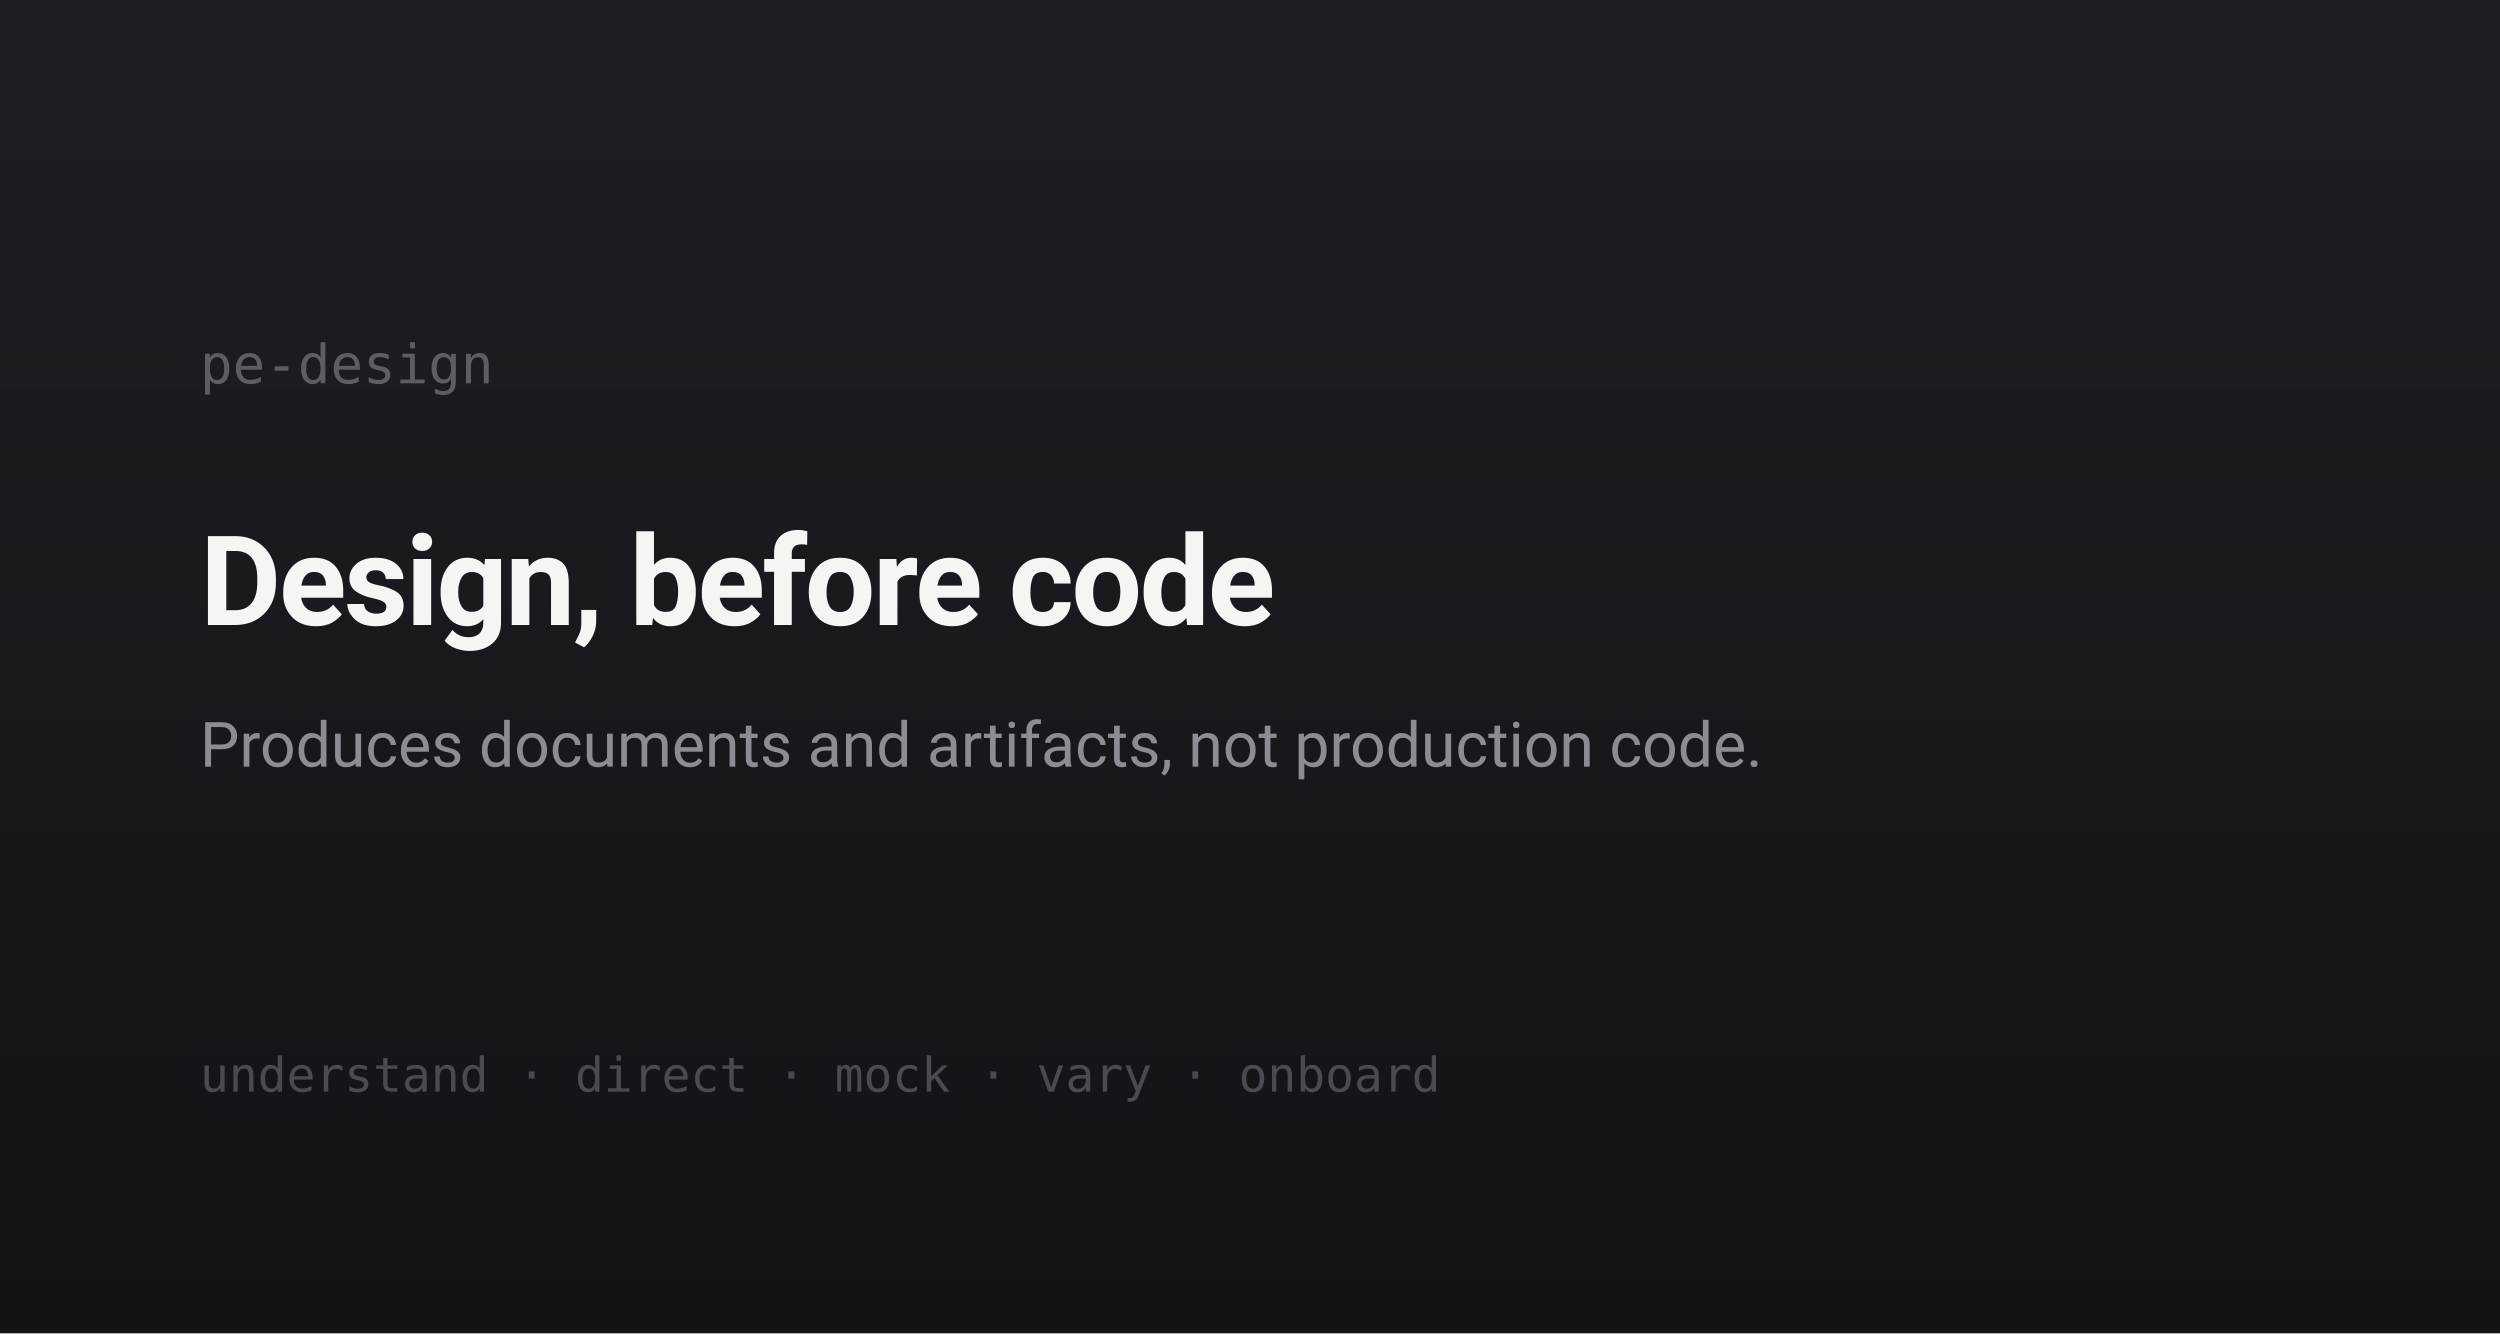
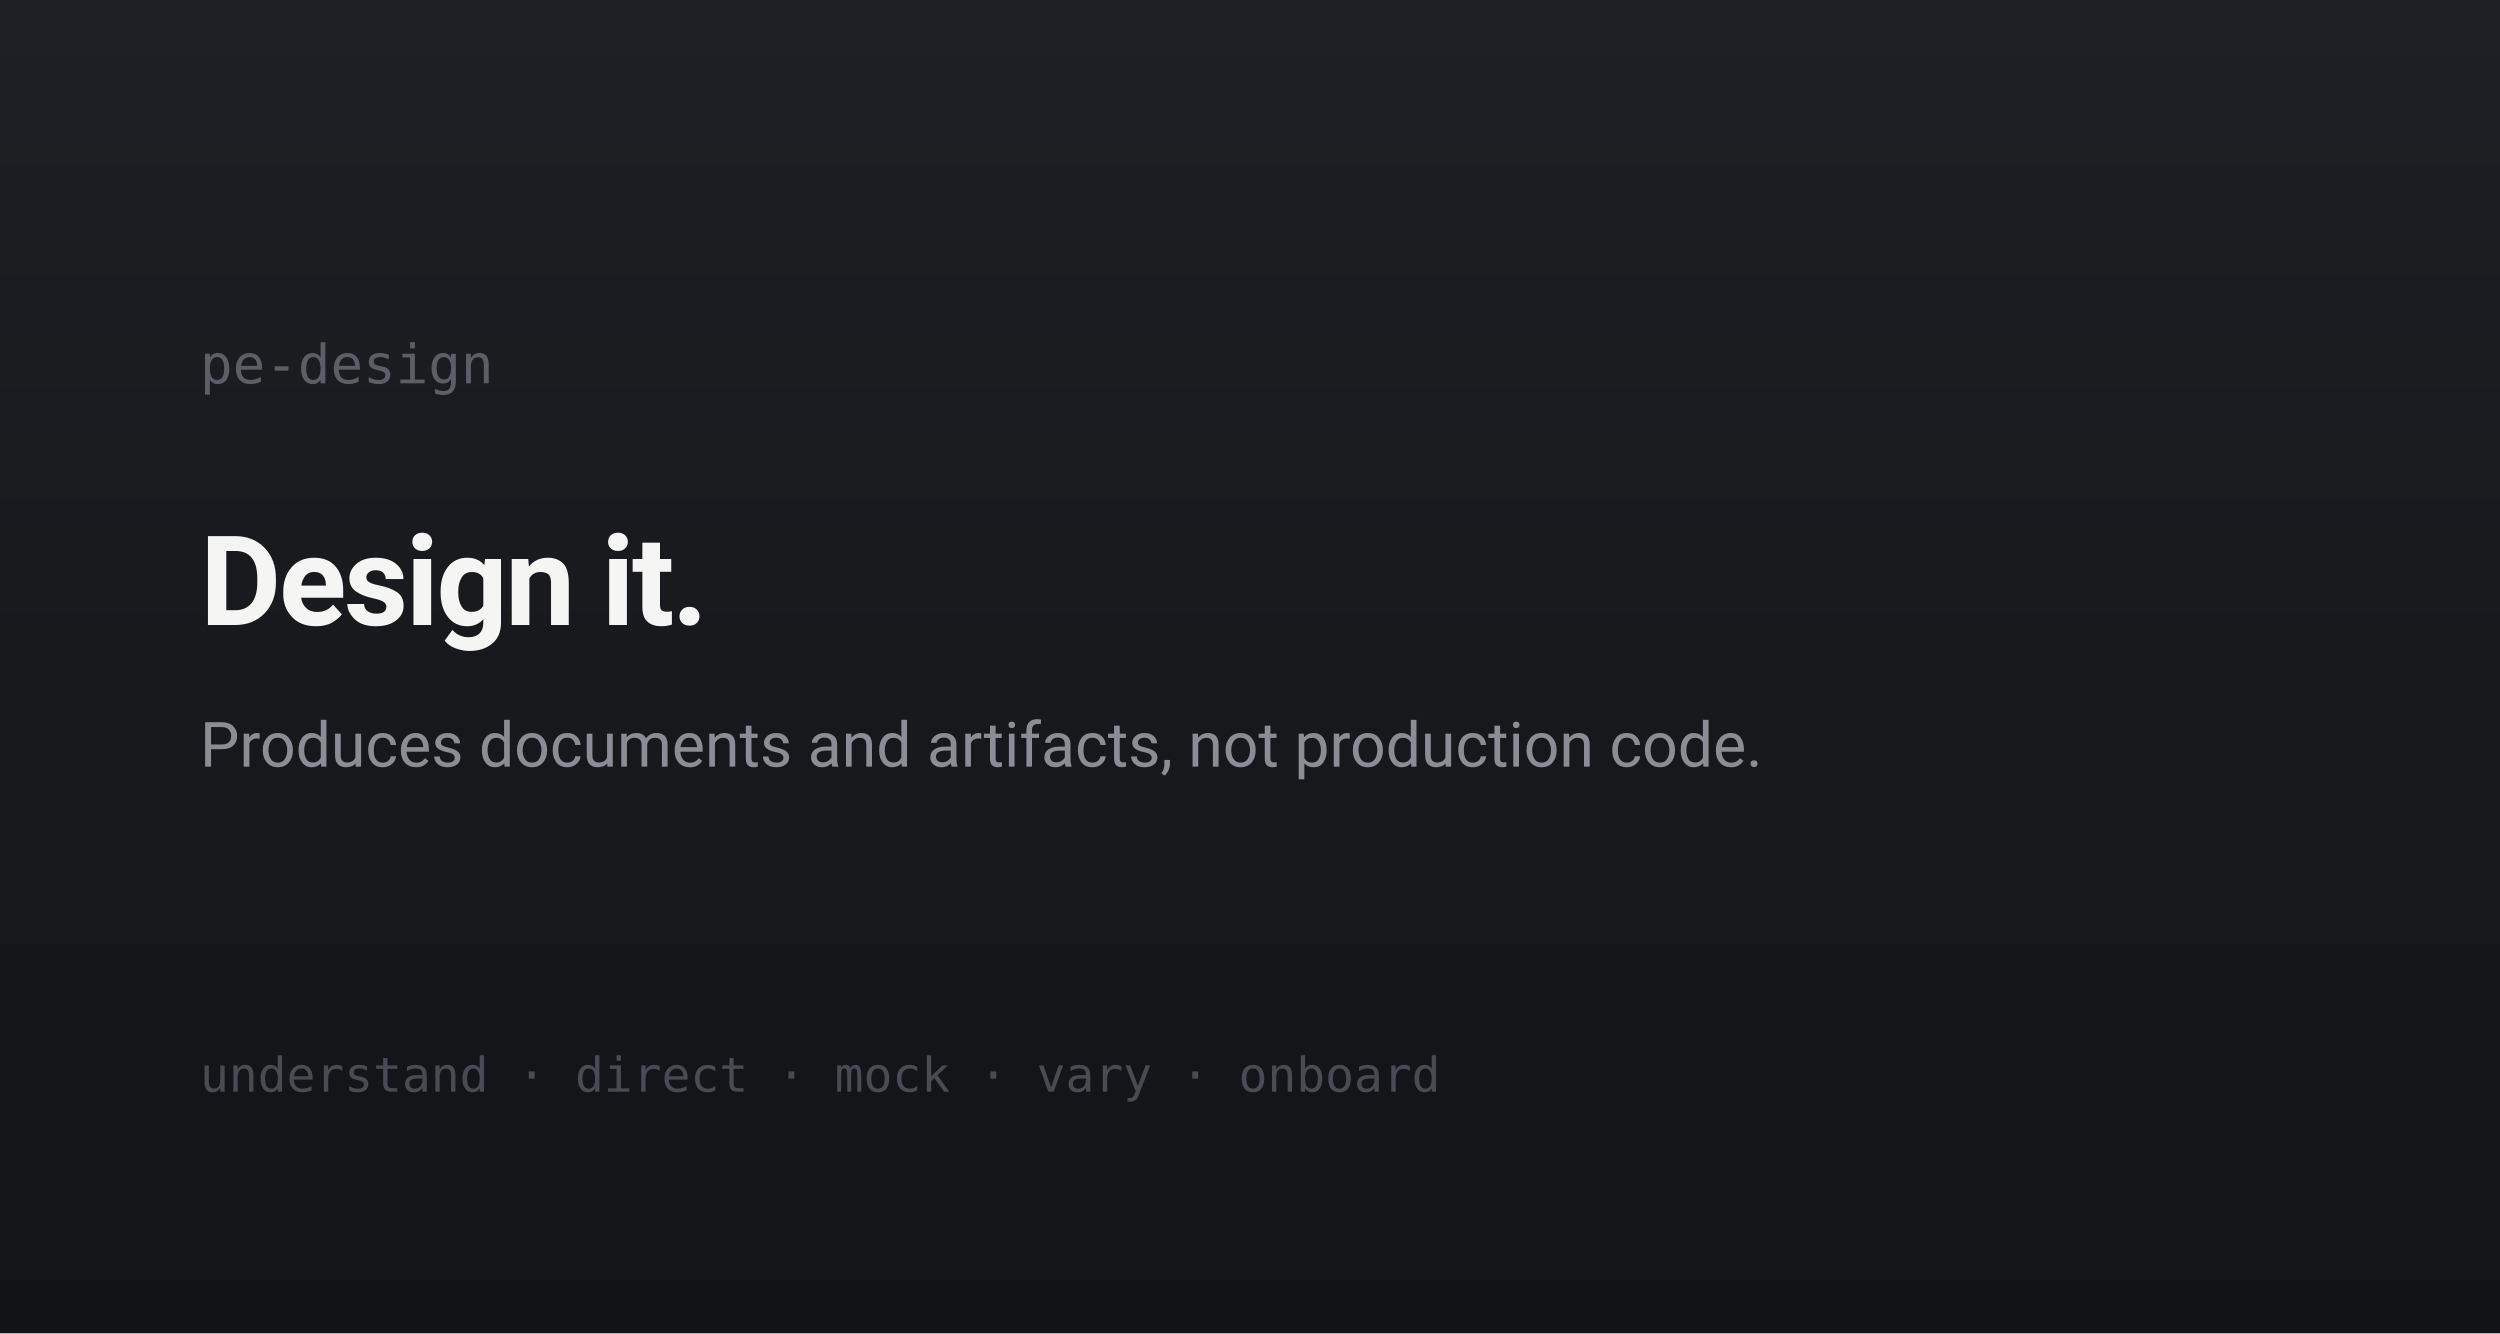
<svg xmlns="http://www.w3.org/2000/svg" width="600" height="320" viewBox="0 0 600 320" role="img" aria-labelledby="t">
  <defs>
    <linearGradient id="g" x1="0" y1="0" x2="0" y2="1">
      <stop offset="0%" stop-color="#1D1F24" />
      <stop offset="100%" stop-color="#121316" />
    </linearGradient>
  </defs>
  <g id="ground">
    <rect width="600" height="320" fill="url(#g)" />
  </g>
  <g id="type">
    <text x="48" y="92" font-family="Geist Mono, ui-monospace, SF Mono, Menlo, Consolas, monospace" font-size="13" fill="#5C5E66">pe-design</text>
-     <text x="48" y="150" font-family="Geist, -apple-system, Segoe UI, Roboto, Helvetica, Arial, sans-serif" font-weight="600" font-size="30" letter-spacing="-0.6" fill="#F5F5F4">Design, before code</text>
+     <text x="48" y="150" font-family="Geist, -apple-system, Segoe UI, Roboto, Helvetica, Arial, sans-serif" font-weight="600" font-size="30" letter-spacing="-0.6" fill="#F5F5F4">Design it.</text>
    <text x="48" y="184" font-family="Geist, -apple-system, Segoe UI, Roboto, Helvetica, Arial, sans-serif" font-size="15" fill="#8B8D94">Produces documents and artifacts, not production code.</text>
    <text x="48" y="262" font-family="Geist Mono, ui-monospace, SF Mono, Menlo, Consolas, monospace" font-size="11.5" fill="#494B52">understand · direct · mock · vary · onboard</text>
  </g>
</svg>
